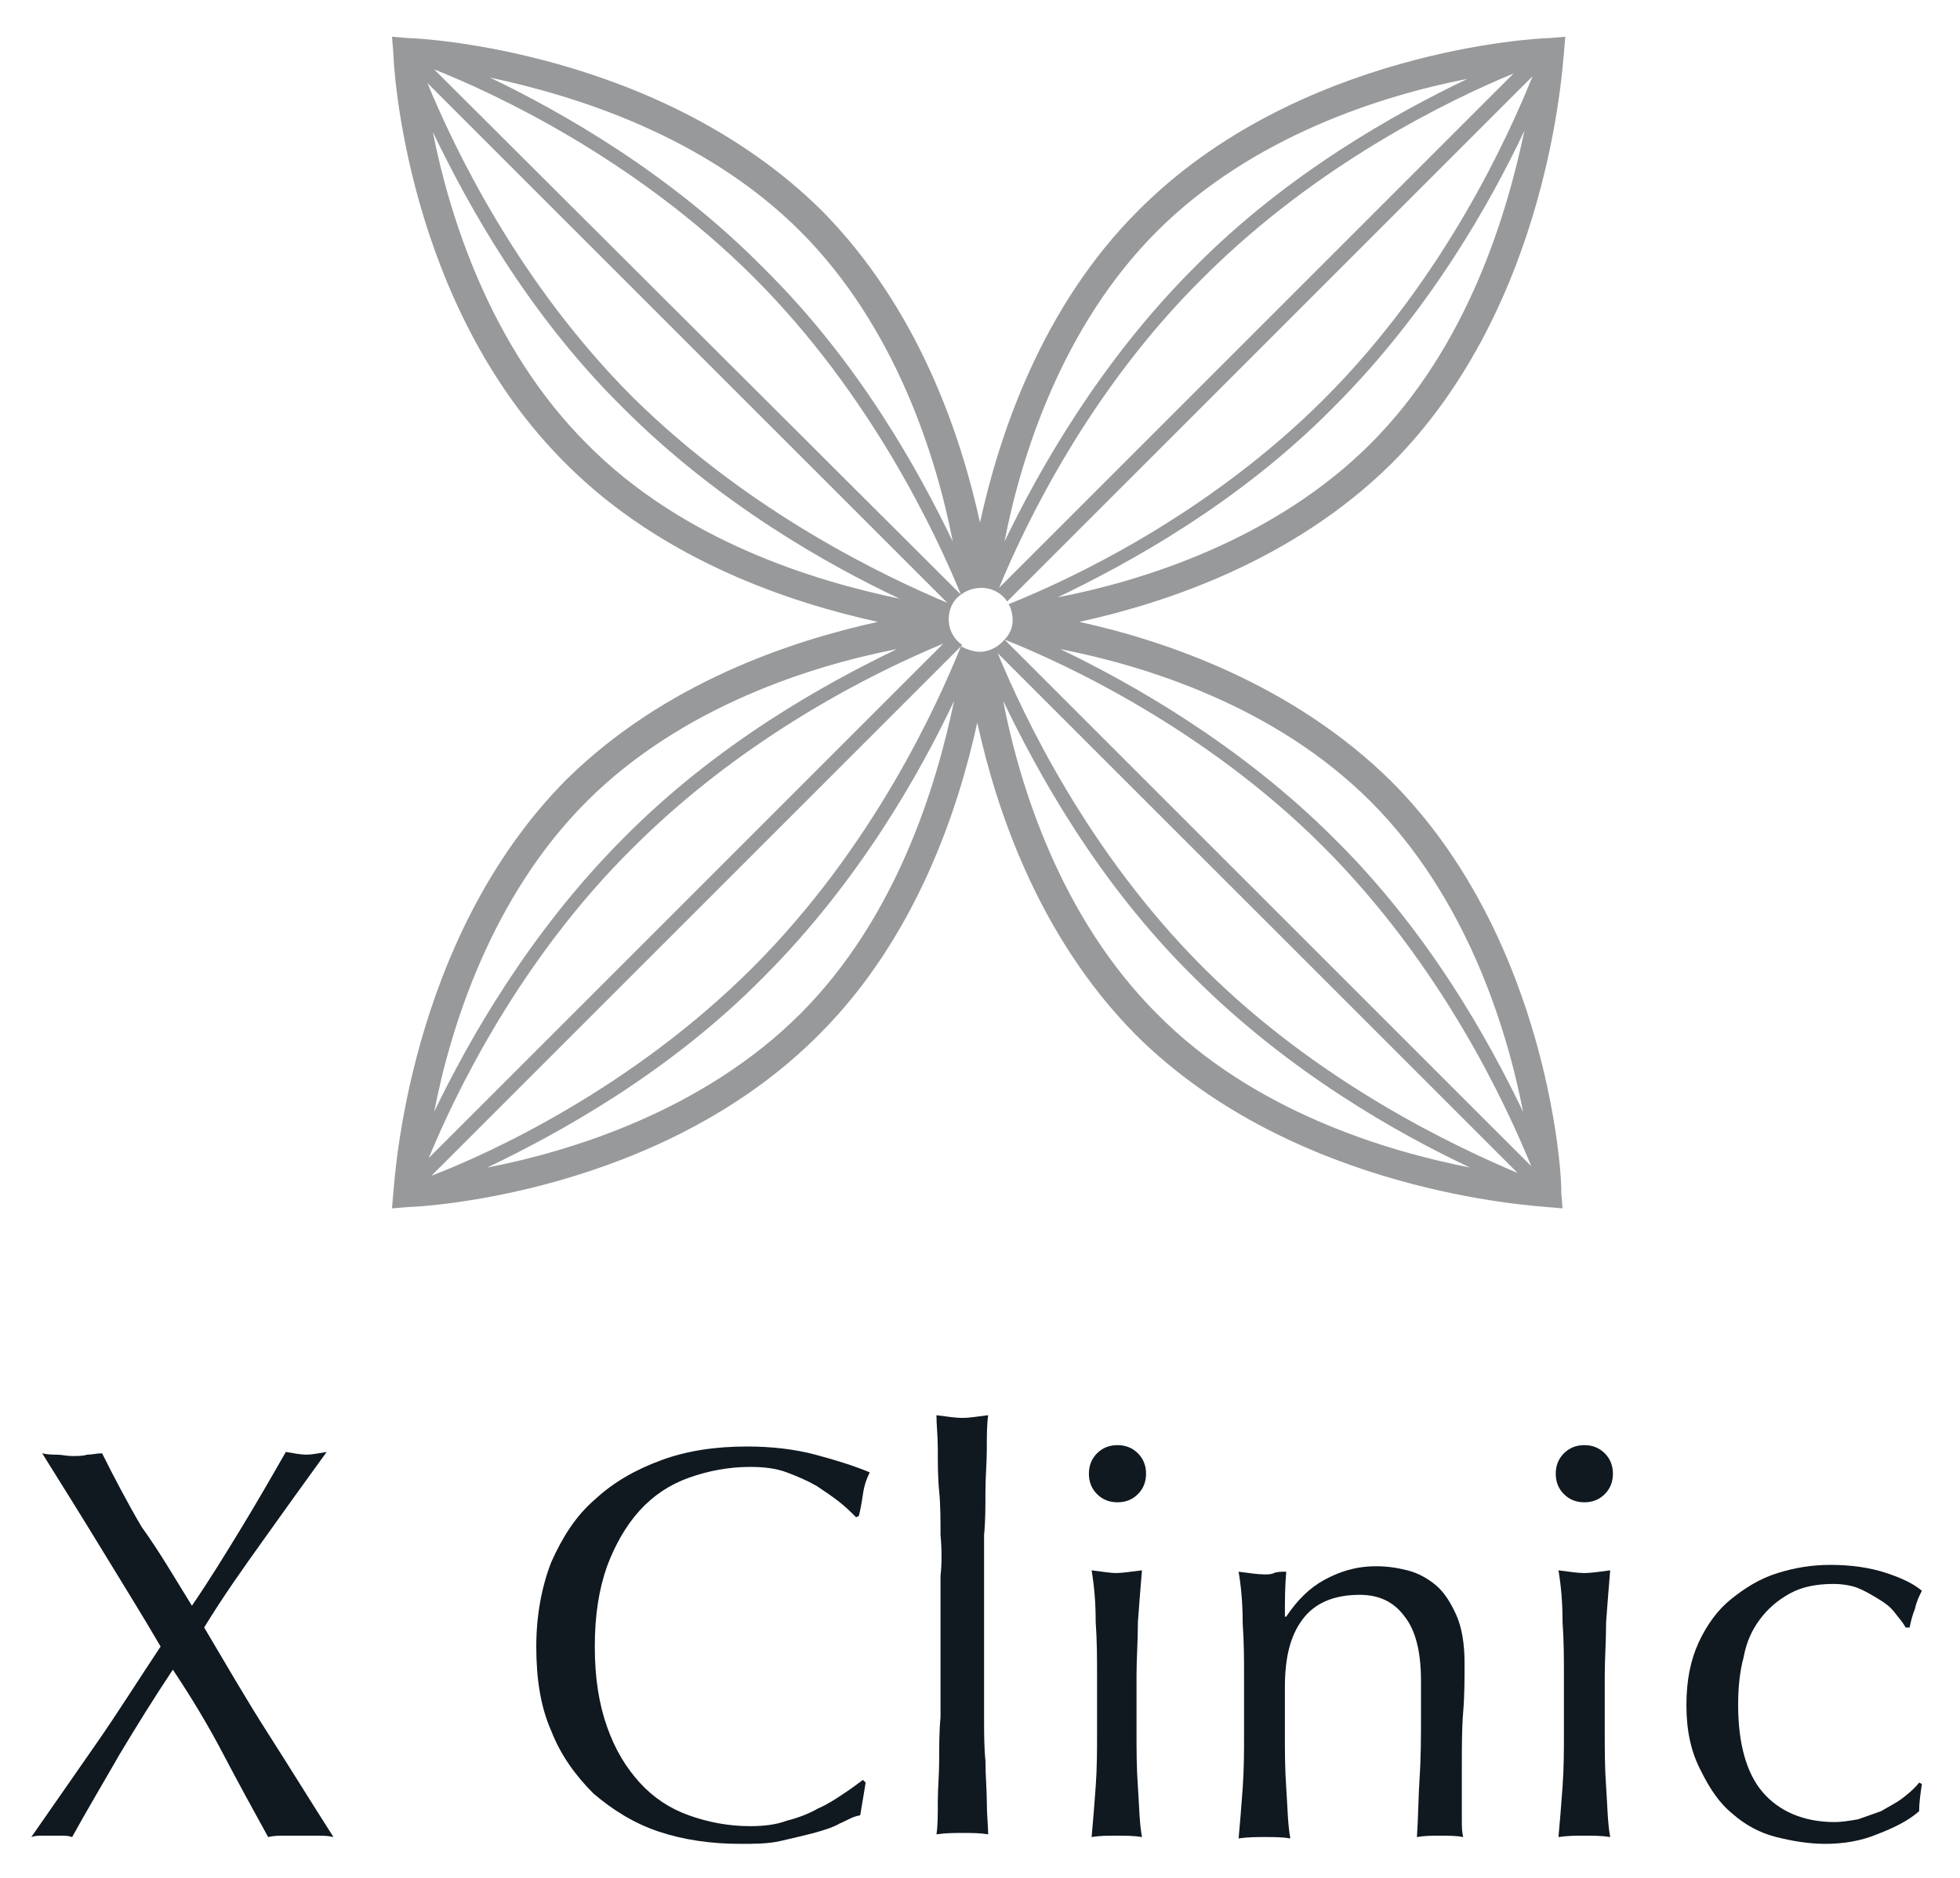
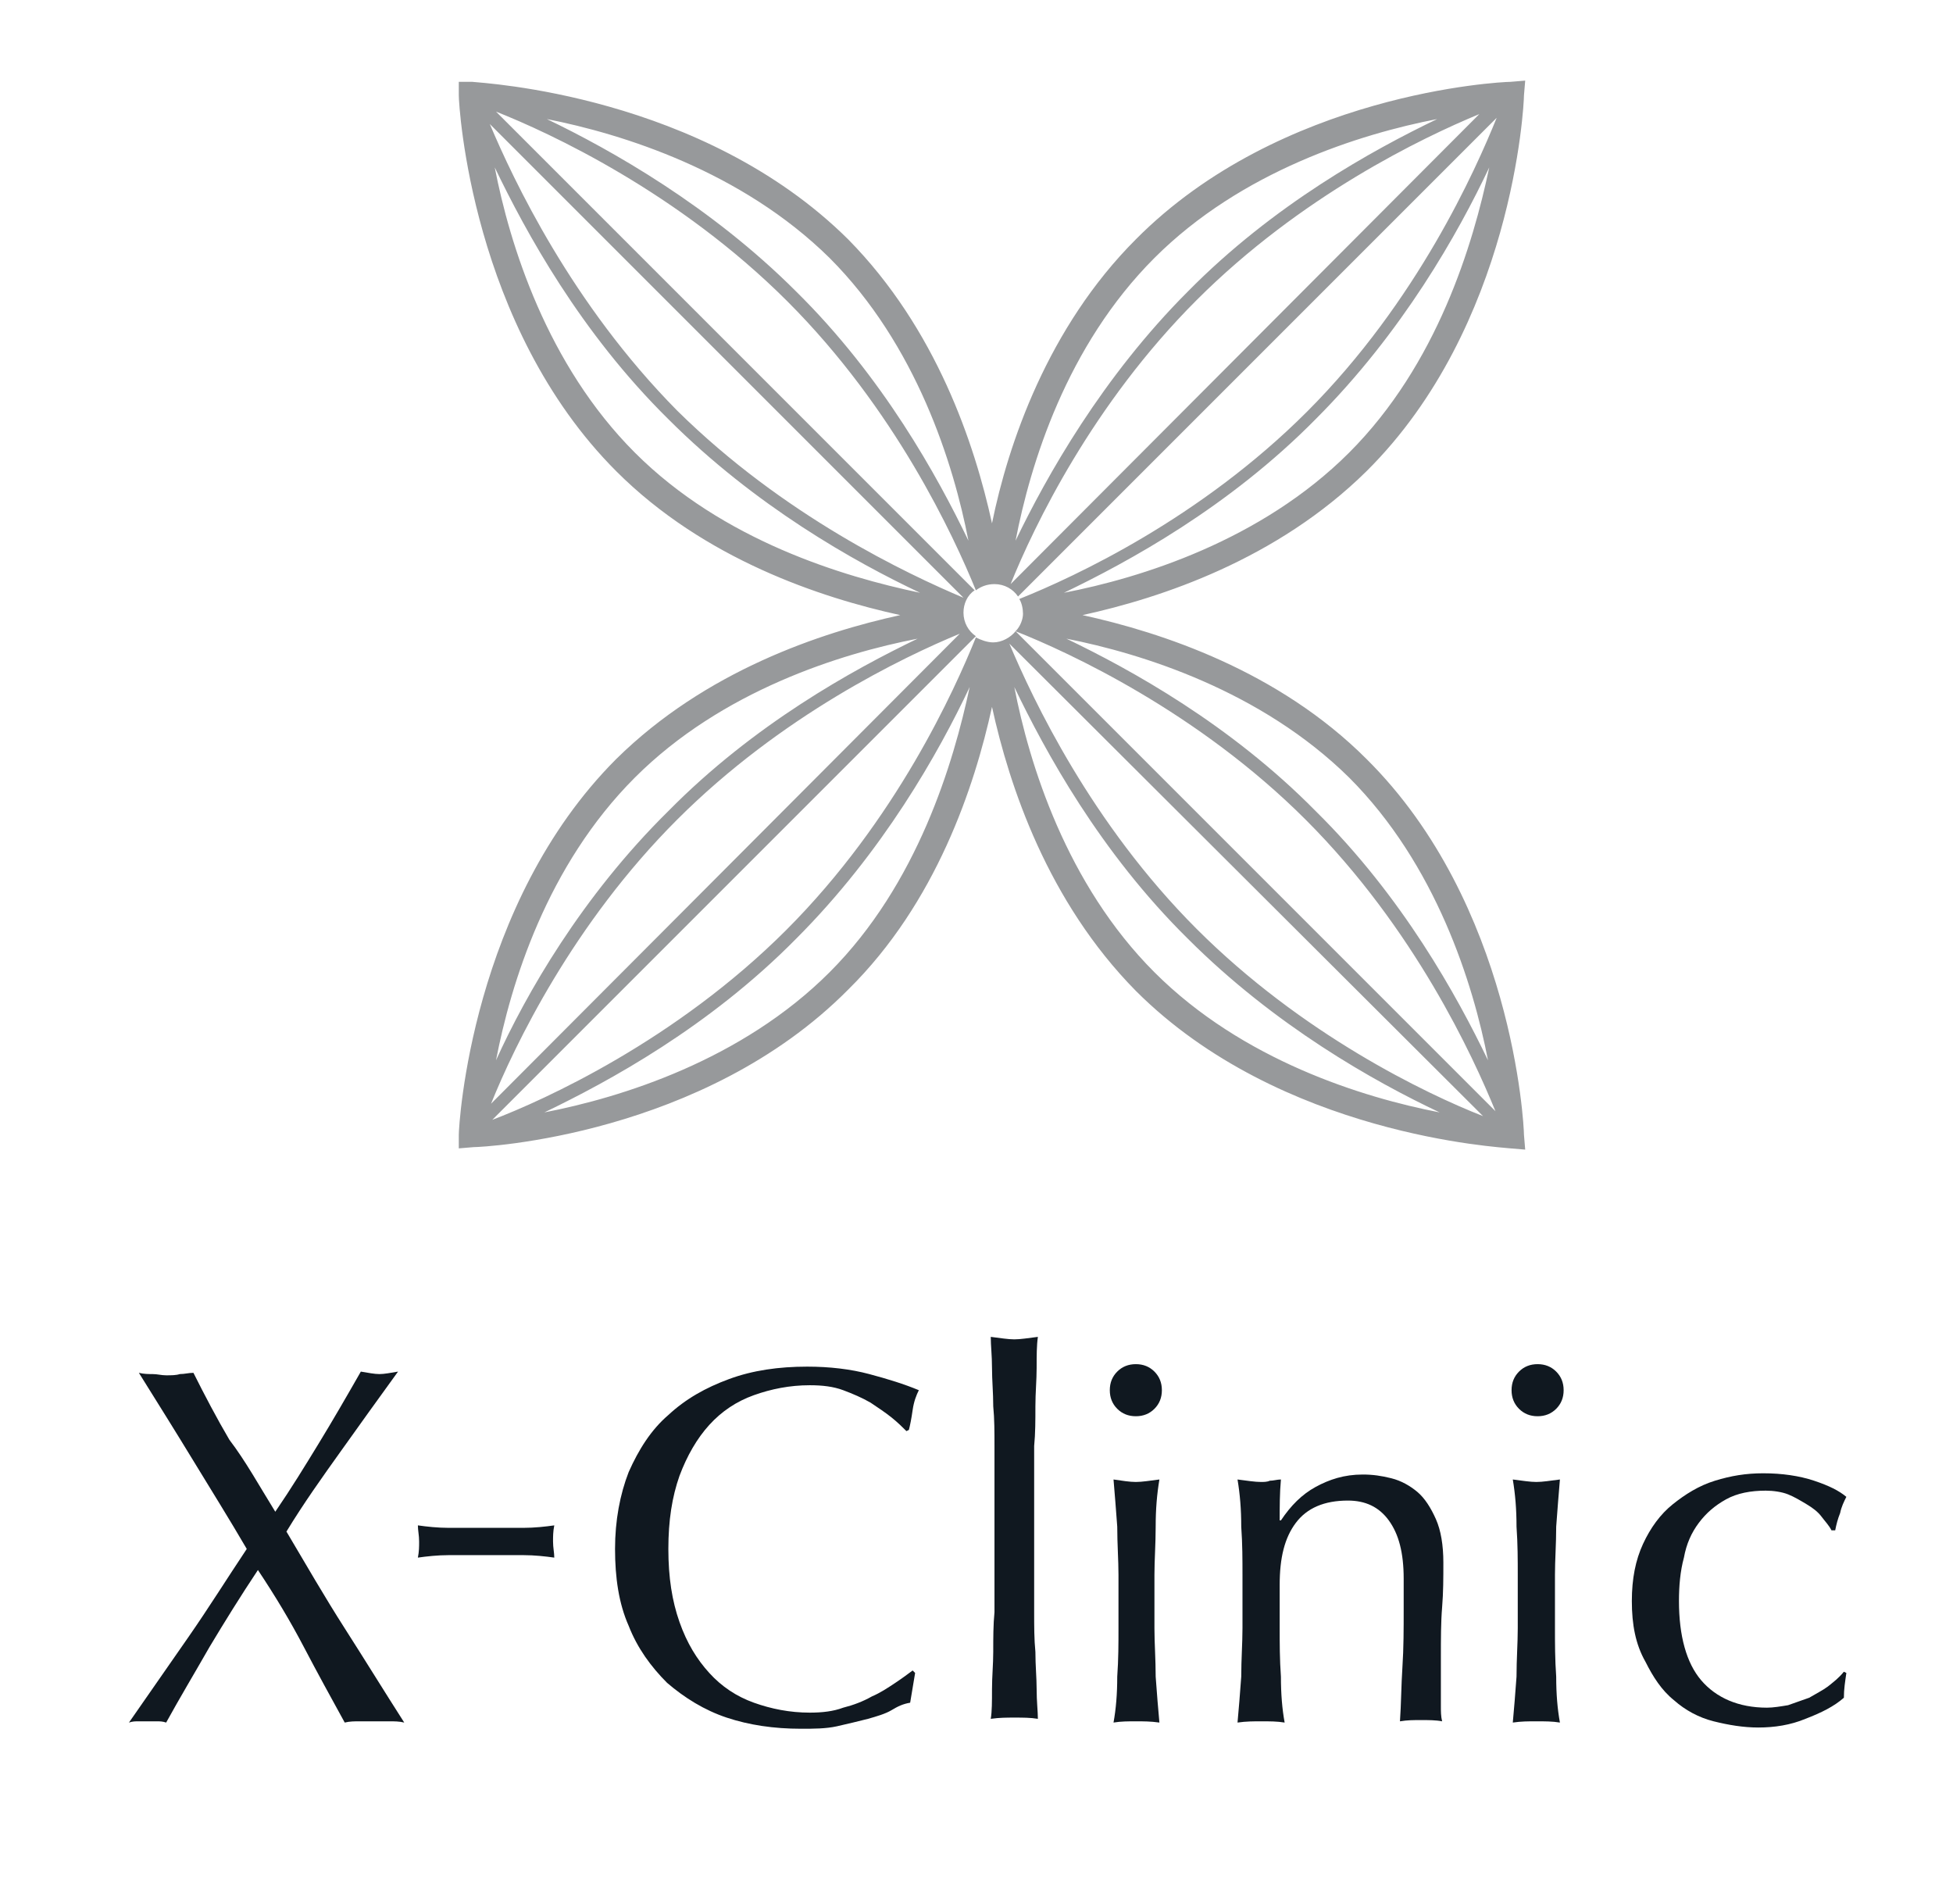
- <svg xmlns="http://www.w3.org/2000/svg" viewBox="0 0 144 138">
+ <svg xmlns="http://www.w3.org/2000/svg" viewBox="0 0 157.5 153.5">
  <style type="text/css">
- 	.st0{fill:#101820;}
- 	.st1{fill:#97999B;}
- </style>
+ 		.st0{fill:#101820;}
+ 		.st1{fill:#97999B;}
+ 	</style>
  <g>
-     <g>
-       <path class="st0" d="M14.1,118c1.3-1.9,2.4-3.7,3.5-5.5c1.1-1.8,2.2-3.7,3.4-5.8c0.6,0.1,1.1,0.2,1.5,0.2    c0.4,0,0.9-0.1,1.5-0.2c-1.6,2.2-3.1,4.3-4.6,6.4c-1.5,2.1-3,4.2-4.4,6.5c1.6,2.7,3.1,5.3,4.7,7.8c1.6,2.5,3.2,5.1,4.8,7.6    c-0.4-0.1-0.8-0.1-1.2-0.1c-0.4,0-0.8,0-1.2,0c-0.4,0-0.8,0-1.2,0c-0.4,0-0.8,0-1.2,0.1c-1.1-2-2.2-4-3.3-6.1    c-1.1-2.1-2.3-4.1-3.7-6.2c-1.4,2.1-2.7,4.2-3.9,6.2c-1.2,2.1-2.4,4.1-3.5,6.1c-0.3-0.1-0.5-0.1-0.8-0.1c-0.3,0-0.5,0-0.7,0    c-0.2,0-0.5,0-0.7,0c-0.3,0-0.5,0-0.8,0.1c1.6-2.3,3.2-4.6,4.8-6.9c1.6-2.3,3.1-4.7,4.7-7.1c-1.4-2.4-2.9-4.8-4.3-7.1    c-1.4-2.3-2.9-4.7-4.4-7.1c0.4,0.1,0.8,0.1,1.1,0.1s0.7,0.1,1.1,0.1c0.4,0,0.8,0,1.1-0.1c0.4,0,0.7-0.1,1.1-0.1    c0.9,1.8,1.9,3.7,2.9,5.4C11.7,114,12.8,115.9,14.1,118z" />
-       <path class="st0" d="M61.7,134c-0.5,0.3-1.2,0.5-1.9,0.7c-0.8,0.2-1.6,0.4-2.5,0.6c-0.9,0.2-1.9,0.2-2.9,0.2    c-2.2,0-4.2-0.3-6-0.9c-1.8-0.6-3.4-1.6-4.8-2.8c-1.3-1.3-2.4-2.8-3.1-4.6c-0.8-1.8-1.1-3.9-1.1-6.2c0-2.3,0.4-4.4,1.1-6.2    c0.8-1.8,1.8-3.4,3.2-4.6c1.4-1.3,3-2.2,4.9-2.9s4-1,6.3-1c1.8,0,3.5,0.2,5,0.6c1.5,0.4,2.8,0.8,4,1.3c-0.2,0.4-0.4,0.9-0.5,1.6    s-0.2,1.2-0.3,1.6l-0.2,0.1c-0.3-0.3-0.7-0.7-1.2-1.1c-0.5-0.4-1.1-0.8-1.7-1.2c-0.7-0.4-1.4-0.7-2.2-1s-1.7-0.4-2.7-0.4    c-1.6,0-3.1,0.3-4.5,0.8c-1.4,0.5-2.6,1.3-3.6,2.4c-1,1.1-1.8,2.5-2.4,4.1c-0.6,1.7-0.9,3.6-0.9,5.9c0,2.3,0.3,4.2,0.9,5.9    c0.6,1.7,1.4,3,2.4,4.1c1,1.1,2.2,1.9,3.6,2.4c1.4,0.5,2.9,0.8,4.5,0.8c1,0,1.9-0.1,2.7-0.4c0.8-0.2,1.6-0.5,2.3-0.9    c0.7-0.3,1.3-0.7,1.9-1.1c0.6-0.4,1-0.7,1.4-1l0.2,0.2l-0.4,2.4C62.6,133.5,62.2,133.8,61.7,134z" />
-       <path class="st0" d="M69.1,112.8c0-1.1,0-2.2-0.1-3.2s-0.1-2.1-0.1-3.1c0-1-0.1-1.8-0.1-2.5    c0.8,0.1,1.4,0.2,1.9,0.2c0.5,0,1.1-0.1,1.9-0.2c-0.1,0.7-0.1,1.5-0.1,2.5c0,1-0.1,2-0.1,3.1c0,1.1,0,2.2-0.1,3.2    c0,1.1,0,2.1,0,3v7.4c0,0.9,0,1.9,0,3c0,1.1,0,2.2,0.1,3.2c0,1.1,0.1,2.1,0.1,3c0,1,0.1,1.8,0.1,2.4c-0.6-0.1-1.2-0.1-1.9-0.1    c-0.6,0-1.2,0-1.9,0.1c0.1-0.6,0.1-1.4,0.1-2.4c0-1,0.1-2,0.1-3s0-2.2,0.1-3.2c0-1.1,0-2.1,0-3v-7.4    C69.2,114.9,69.2,113.9,69.1,112.8z" />
-       <path class="st0" d="M80,108.3c0-0.6,0.2-1.1,0.6-1.5c0.4-0.4,0.9-0.6,1.5-0.6c0.6,0,1.1,0.2,1.5,0.6    c0.4,0.4,0.6,0.9,0.6,1.5c0,0.6-0.2,1.1-0.6,1.5c-0.4,0.4-0.9,0.6-1.5,0.6c-0.6,0-1.1-0.2-1.5-0.6C80.2,109.4,80,108.9,80,108.3z     M80.6,123.1c0-1.2,0-2.5-0.1-3.9c0-1.4-0.1-2.6-0.3-3.8c0.8,0.1,1.4,0.2,1.8,0.2s1.1-0.1,1.9-0.2c-0.1,1.2-0.2,2.4-0.3,3.8    c0,1.4-0.1,2.7-0.1,3.9v4.3c0,1.2,0,2.5,0.1,3.9s0.1,2.6,0.3,3.7c-0.6-0.1-1.2-0.1-1.9-0.1s-1.2,0-1.8,0.1    c0.1-1.1,0.2-2.3,0.3-3.7s0.1-2.7,0.1-3.9V123.1z" />
-       <path class="st0" d="M103.2,118.8c-0.8-1.1-1.9-1.6-3.3-1.6c-1.9,0-3.3,0.6-4.2,1.8s-1.3,2.8-1.3,5v3.5    c0,1.2,0,2.5,0.1,3.9s0.1,2.6,0.3,3.7c-0.6-0.1-1.2-0.1-1.9-0.1c-0.6,0-1.2,0-1.9,0.1c0.1-1.1,0.2-2.3,0.3-3.7s0.1-2.7,0.1-3.9    v-4.3c0-1.2,0-2.5-0.1-3.9c0-1.4-0.1-2.6-0.3-3.8c0.8,0.1,1.4,0.2,1.9,0.2c0.2,0,0.5,0,0.7-0.1s0.6-0.1,0.9-0.1    c-0.1,1.1-0.1,2.2-0.1,3.3h0.1c0.8-1.2,1.7-2.1,2.8-2.7c1.1-0.6,2.3-1,3.8-1c0.8,0,1.5,0.1,2.3,0.3c0.8,0.2,1.5,0.6,2.1,1.1    c0.6,0.5,1.1,1.3,1.5,2.2s0.6,2.1,0.6,3.5c0,1.2,0,2.4-0.1,3.6c-0.1,1.2-0.1,2.6-0.1,4v2.7c0,0.4,0,0.9,0,1.3    c0,0.4,0,0.8,0.1,1.2c-0.5-0.1-1.1-0.1-1.7-0.1c-0.6,0-1.1,0-1.7,0.1c0.1-1.4,0.1-2.9,0.2-4.4c0.1-1.5,0.1-3.1,0.1-4.6v-2.5    C104.4,121.4,104,119.8,103.2,118.8z" />
-       <path class="st0" d="M114.3,108.3c0-0.6,0.2-1.1,0.6-1.5s0.9-0.6,1.5-0.6c0.6,0,1.1,0.2,1.5,0.6    c0.4,0.4,0.6,0.9,0.6,1.5c0,0.6-0.2,1.1-0.6,1.5c-0.4,0.4-0.9,0.6-1.5,0.6c-0.6,0-1.1-0.2-1.5-0.6    C114.5,109.4,114.3,108.9,114.3,108.3z M114.9,123.1c0-1.2,0-2.5-0.1-3.9c0-1.4-0.1-2.6-0.3-3.8c0.8,0.1,1.4,0.2,1.9,0.2    c0.5,0,1.1-0.1,1.9-0.2c-0.1,1.2-0.2,2.4-0.3,3.8c0,1.4-0.1,2.7-0.1,3.9v4.3c0,1.2,0,2.5,0.1,3.9s0.1,2.6,0.3,3.7    c-0.6-0.1-1.2-0.1-1.9-0.1s-1.2,0-1.9,0.1c0.1-1.1,0.2-2.3,0.3-3.7s0.1-2.7,0.1-3.9V123.1z" />
-       <path class="st0" d="M123.9,125.3c0-1.8,0.3-3.3,0.9-4.6c0.6-1.3,1.4-2.4,2.4-3.2c1-0.8,2.1-1.5,3.4-1.9    c1.3-0.4,2.5-0.6,3.9-0.6c1.5,0,2.9,0.2,4.1,0.6c1.2,0.4,2,0.8,2.6,1.3c-0.2,0.4-0.4,0.8-0.5,1.3c-0.2,0.5-0.3,0.9-0.4,1.4h-0.3    c-0.2-0.4-0.5-0.7-0.8-1.1s-0.7-0.7-1.2-1c-0.5-0.3-1-0.6-1.5-0.8c-0.5-0.2-1.2-0.3-1.8-0.3c-1.2,0-2.3,0.2-3.2,0.7    c-0.9,0.5-1.6,1.1-2.2,1.9c-0.6,0.8-1,1.7-1.2,2.8c-0.3,1.1-0.4,2.3-0.4,3.5c0,2.8,0.6,5,1.8,6.4s3,2.2,5.3,2.2    c0.5,0,1.1-0.1,1.7-0.2c0.6-0.2,1.1-0.4,1.7-0.6c0.5-0.3,1.1-0.6,1.5-0.9s0.9-0.7,1.3-1.2l0.2,0.1c-0.1,0.7-0.2,1.3-0.2,2    c-0.8,0.7-1.8,1.2-3.1,1.7c-1.2,0.5-2.5,0.7-3.8,0.7c-1.2,0-2.4-0.2-3.6-0.5c-1.2-0.3-2.3-0.9-3.2-1.7c-1-0.8-1.7-1.9-2.3-3.1    C124.2,128.7,123.9,127.1,123.9,125.3z" />
-     </g>
-     <path class="st1" d="M73.8,47c-0.4,0.5-1.1,0.9-1.8,0.9c-0.5,0-1-0.2-1.4-0.4c-1.7,4.2-6.4,14.7-15.3,23.6   C46.4,80,35.9,84.8,31.7,86.4c0,0,0,0,0,0l39-39c-0.6-0.4-1-1.1-1-1.9c0-0.7,0.3-1.4,0.9-1.8L31.9,5.1c4.3,1.7,14.7,6.5,23.5,15.3   C64,29,68.8,39.3,70.6,43.7c0.4-0.3,0.9-0.5,1.5-0.5c0.8,0,1.5,0.4,1.9,1l38.6-38.6c0,0,0,0,0,0c-1.7,4.2-6.4,14.8-15.3,23.7   c-8.6,8.6-18.7,13.3-23.2,15.1c0.2,0.3,0.3,0.8,0.3,1.2C74.4,46.1,74.2,46.6,73.8,47c4.3,1.7,14.7,6.5,23.4,15.2   c8.8,8.8,13.5,19.1,15.3,23.5L73.8,47z M88.4,71.1C79.9,62.6,75.2,52.6,73.3,48l38.2,38.2C107,84.3,96.9,79.6,88.4,71.1 M85,74.5   c-7.1-7.1-10.1-16.8-11.3-23c2.5,5.2,6.9,13.3,14,20.3c7,7,15,11.5,20.3,14C101.9,84.6,92.1,81.7,85,74.5 M58.8,74.5   c-7.1,7.1-16.8,10.1-23,11.3c5.2-2.5,13.3-6.9,20.3-14c7-7,11.5-15,14-20.3C68.8,57.7,65.9,67.4,58.8,74.5 M46.5,62.3   c8.4-8.4,18.2-13.1,22.8-15L31.5,85.1C33.4,80.5,38.1,70.6,46.5,62.3 M43.1,58.9c7-7,16.6-10,22.8-11.2   c-5.2,2.5-13.2,6.9-20.1,13.9c-6.9,6.9-11.4,14.9-13.9,20.1C33.1,75.5,36.1,65.9,43.1,58.9 M31.4,6.1l38.2,38.2   c-4.5-1.9-14.5-6.6-23.1-15.1C38,20.7,33.3,10.7,31.4,6.1 M43.1,32.6C36,25.5,33,15.8,31.8,9.7c2.5,5.2,6.9,13.3,14,20.3   c7,7,15,11.5,20.3,14C59.9,42.7,50.2,39.8,43.1,32.6 M58.8,17c7,7,10,16.6,11.2,22.8c-2.5-5.2-6.9-13.2-13.9-20.1   C49.2,12.7,41.2,8.2,36,5.7C42.1,7,51.7,9.9,58.8,17 M88.4,20.4c8.4-8.4,18.2-13.1,22.8-15L73.4,43.2C75.3,38.6,80,28.7,88.4,20.4    M85,17c7-7,16.6-10,22.8-11.2c-5.2,2.5-13.2,6.9-20.1,13.9c-6.9,6.9-11.4,14.9-13.9,20.1C75,33.6,78,24,85,17 M100.7,32.6   c-7.1,7.1-16.8,10.1-23,11.3c5.2-2.5,13.3-6.9,20.3-14c7-7,11.5-15,14-20.3C110.7,15.8,107.8,25.5,100.7,32.6 M100.7,58.9   c7,7,10,16.6,11.2,22.8c-2.5-5.2-6.9-13.2-13.9-20.1c-6.9-6.9-14.9-11.4-20.1-13.9C84,48.9,93.6,51.8,100.7,58.9 M102.2,57.4   C95,50.3,85.7,47.1,79.3,45.7c6.4-1.4,15.7-4.5,22.9-11.6c11.7-11.7,12.6-29.5,12.7-30.2l0.1-1.2l-1.2,0.1   c-0.8,0-18.5,0.9-30.2,12.7c-7.1,7.1-10.2,16.5-11.6,22.9c-1.4-6.4-4.5-15.7-11.6-22.9C48.5,3.7,30.8,2.8,30,2.8l-1.2-0.1l0.1,1.2   c0,0.8,0.9,18.5,12.7,30.2c7.1,7.1,16.5,10.2,22.9,11.6c-6.4,1.4-15.7,4.5-22.9,11.6C29.9,69.1,29,86.9,28.9,87.6l-0.1,1.2l1.2-0.1   c0.8,0,18.5-0.9,30.2-12.7c7.1-7.1,10.2-16.5,11.6-22.9c1.4,6.4,4.5,15.7,11.6,22.9c11.7,11.7,29.5,12.6,30.2,12.7l1.2,0.1   l-0.1-1.2C114.8,86.9,113.9,69.1,102.2,57.4" />
+     <path class="st0" d="M22.2,121.9c1.3-1.9,2.4-3.7,3.5-5.5c1.1-1.8,2.2-3.7,3.4-5.8c0.6,0.1,1.1,0.2,1.5,0.2c0.4,0,0.9-0.1,1.5-0.2c-1.6,2.2-3.1,4.3-4.6,6.4c-1.5,2.1-3,4.2-4.4,6.5c1.6,2.7,3.1,5.3,4.7,7.8c1.6,2.5,3.2,5.1,4.8,7.6c-0.4-0.1-0.8-0.1-1.2-0.1c-0.4,0-0.8,0-1.2,0c-0.4,0-0.8,0-1.2,0c-0.4,0-0.8,0-1.2,0.1c-1.1-2-2.2-4-3.3-6.1c-1.1-2.1-2.3-4.1-3.7-6.2c-1.4,2.1-2.7,4.2-3.9,6.2c-1.2,2.1-2.4,4.1-3.5,6.1c-0.3-0.1-0.5-0.1-0.8-0.1c-0.3,0-0.5,0-0.7,0c-0.2,0-0.5,0-0.7,0c-0.3,0-0.5,0-0.8,0.1c1.6-2.3,3.2-4.6,4.8-6.9c1.6-2.3,3.1-4.7,4.7-7.1c-1.4-2.4-2.9-4.8-4.3-7.1c-1.4-2.3-2.9-4.7-4.4-7.1c0.4,0.1,0.8,0.1,1.1,0.1c0.4,0,0.7,0.1,1.1,0.1c0.4,0,0.8,0,1.1-0.1c0.4,0,0.7-0.1,1.1-0.1c0.9,1.8,1.9,3.7,2.9,5.4C19.8,117.8,20.9,119.8,22.2,121.9z" />
+     <path class="st0" d="M71.9,137.9c-0.5,0.3-1.2,0.5-1.9,0.7c-0.8,0.2-1.6,0.4-2.5,0.6c-0.9,0.2-1.9,0.2-2.9,0.2c-2.2,0-4.2-0.3-6-0.9c-1.8-0.6-3.4-1.6-4.8-2.8c-1.3-1.3-2.4-2.8-3.1-4.6c-0.8-1.8-1.1-3.9-1.1-6.2c0-2.3,0.4-4.4,1.1-6.2c0.8-1.8,1.8-3.4,3.2-4.6c1.4-1.3,3-2.2,4.9-2.9c1.9-0.7,4-1,6.3-1c1.8,0,3.5,0.2,5,0.6c1.5,0.4,2.8,0.8,4,1.3c-0.2,0.4-0.4,0.9-0.5,1.6c-0.1,0.7-0.2,1.2-0.3,1.6l-0.2,0.1c-0.3-0.3-0.7-0.7-1.2-1.1c-0.5-0.4-1.1-0.8-1.7-1.2c-0.7-0.4-1.4-0.7-2.2-1c-0.8-0.3-1.7-0.4-2.7-0.4c-1.6,0-3.1,0.3-4.5,0.8c-1.4,0.5-2.6,1.3-3.6,2.4c-1,1.1-1.8,2.5-2.4,4.1c-0.6,1.7-0.9,3.6-0.9,5.9c0,2.3,0.3,4.2,0.9,5.9c0.6,1.7,1.4,3,2.4,4.1c1,1.1,2.2,1.9,3.6,2.4c1.4,0.5,2.9,0.8,4.5,0.8c1,0,1.9-0.1,2.7-0.4c0.8-0.2,1.6-0.5,2.3-0.9c0.7-0.3,1.3-0.7,1.9-1.1c0.6-0.4,1-0.7,1.4-1l0.2,0.2l-0.4,2.4C72.8,137.4,72.4,137.6,71.9,137.9z" />
+     <path class="st0" d="M80.2,116.6c0-1.1,0-2.2-0.1-3.2c0-1.1-0.1-2.1-0.1-3.1c0-1-0.1-1.8-0.1-2.5c0.8,0.1,1.4,0.2,1.9,0.2c0.5,0,1.1-0.1,1.9-0.2c-0.1,0.7-0.1,1.5-0.1,2.5c0,1-0.1,2-0.1,3.1c0,1.1,0,2.2-0.1,3.2c0,1.1,0,2.1,0,3v7.4c0,0.9,0,1.9,0,3c0,1.1,0,2.2,0.1,3.2c0,1.1,0.1,2.1,0.1,3c0,1,0.1,1.8,0.1,2.4c-0.6-0.1-1.2-0.1-1.9-0.1c-0.6,0-1.2,0-1.9,0.1c0.1-0.6,0.1-1.4,0.1-2.4c0-1,0.1-2,0.1-3c0-1.1,0-2.2,0.1-3.2c0-1.1,0-2.1,0-3v-7.4C80.2,118.7,80.2,117.7,80.2,116.6z" />
+     <path class="st0" d="M91.6,114.2c0.6,0,1.1-0.2,1.5-0.6c0.4-0.4,0.6-0.9,0.6-1.5c0-0.6-0.2-1.1-0.6-1.5c-0.4-0.4-0.9-0.6-1.5-0.6c-0.6,0-1.1,0.2-1.5,0.6c-0.4,0.4-0.6,0.9-0.6,1.5c0,0.6,0.2,1.1,0.6,1.5C90.5,114,91,114.2,91.6,114.2z" />
+     <path class="st0" d="M93.2,123.1c0-1.4,0.1-2.6,0.3-3.8c-0.8,0.1-1.4,0.2-1.9,0.2c-0.5,0-1.1-0.1-1.8-0.2c0.1,1.2,0.2,2.4,0.3,3.8c0,1.4,0.1,2.7,0.1,3.9v4.3c0,1.2,0,2.5-0.1,3.9c0,1.4-0.1,2.6-0.3,3.7c0.6-0.1,1.2-0.1,1.8-0.1s1.2,0,1.9,0.1c-0.1-1.1-0.2-2.3-0.3-3.7c0-1.4-0.1-2.7-0.1-3.9V127C93.1,125.8,93.2,124.5,93.2,123.1z" />
+     <path class="st0" d="M112,122.6c-0.8-1.1-1.9-1.6-3.3-1.6c-1.9,0-3.3,0.6-4.2,1.8c-0.9,1.2-1.3,2.8-1.3,5v3.5c0,1.2,0,2.5,0.1,3.9c0,1.4,0.1,2.6,0.3,3.7c-0.6-0.1-1.2-0.1-1.9-0.1c-0.6,0-1.2,0-1.9,0.1c0.1-1.1,0.2-2.3,0.3-3.7c0-1.4,0.1-2.7,0.1-3.9V127c0-1.2,0-2.5-0.1-3.9c0-1.4-0.1-2.6-0.3-3.8c0.8,0.1,1.4,0.2,1.9,0.2c0.2,0,0.5,0,0.7-0.1c0.3,0,0.6-0.1,0.9-0.1c-0.1,1.1-0.1,2.2-0.1,3.3h0.1c0.8-1.2,1.7-2.1,2.8-2.7c1.1-0.6,2.3-1,3.8-1c0.8,0,1.5,0.1,2.3,0.3c0.8,0.2,1.5,0.6,2.1,1.1c0.6,0.5,1.1,1.3,1.5,2.2c0.4,0.9,0.6,2.1,0.6,3.5c0,1.2,0,2.4-0.1,3.6c-0.1,1.2-0.1,2.6-0.1,4v2.7c0,0.4,0,0.9,0,1.3c0,0.4,0,0.8,0.1,1.2c-0.5-0.1-1.1-0.1-1.7-0.1c-0.6,0-1.1,0-1.7,0.1c0.1-1.4,0.1-2.9,0.2-4.4c0.1-1.5,0.1-3.1,0.1-4.6v-2.5C113.2,125.2,112.8,123.7,112,122.6z" />
+     <path class="st0" d="M121.9,112.1c0-0.6,0.2-1.1,0.6-1.5c0.4-0.4,0.9-0.6,1.5-0.6c0.6,0,1.1,0.2,1.5,0.6c0.4,0.4,0.6,0.9,0.6,1.5c0,0.6-0.2,1.1-0.6,1.5c-0.4,0.4-0.9,0.6-1.5,0.6c-0.6,0-1.1-0.2-1.5-0.6C122.1,113.2,121.9,112.7,121.9,112.1z M122.4,127c0-1.2,0-2.5-0.1-3.9c0-1.4-0.1-2.6-0.3-3.8c0.8,0.1,1.4,0.2,1.9,0.2c0.5,0,1.1-0.1,1.9-0.2c-0.1,1.2-0.2,2.4-0.3,3.8c0,1.4-0.1,2.7-0.1,3.9v4.3c0,1.2,0,2.5,0.1,3.9c0,1.4,0.1,2.6,0.3,3.7c-0.6-0.1-1.2-0.1-1.9-0.1s-1.2,0-1.9,0.1c0.1-1.1,0.2-2.3,0.3-3.7c0-1.4,0.1-2.7,0.1-3.9V127z" />
+     <path class="st0" d="M131.6,129.1c0-1.8,0.3-3.3,0.9-4.6c0.6-1.3,1.4-2.4,2.4-3.2c1-0.8,2.1-1.5,3.4-1.9c1.3-0.4,2.5-0.6,3.9-0.6c1.5,0,2.9,0.2,4.1,0.6c1.2,0.4,2,0.8,2.6,1.3c-0.2,0.4-0.4,0.8-0.5,1.3c-0.2,0.5-0.3,0.9-0.4,1.4h-0.3c-0.2-0.4-0.5-0.7-0.8-1.1s-0.7-0.7-1.2-1c-0.5-0.3-1-0.6-1.5-0.8c-0.5-0.2-1.2-0.3-1.8-0.3c-1.2,0-2.3,0.2-3.2,0.7c-0.9,0.5-1.6,1.1-2.2,1.9c-0.6,0.8-1,1.7-1.2,2.8c-0.3,1.1-0.4,2.3-0.4,3.5c0,2.8,0.6,5,1.8,6.4c1.2,1.4,3,2.2,5.3,2.2c0.5,0,1.1-0.1,1.7-0.2c0.6-0.2,1.1-0.4,1.7-0.6c0.5-0.3,1.1-0.6,1.5-0.9c0.5-0.4,0.9-0.7,1.3-1.2l0.2,0.1c-0.1,0.7-0.2,1.3-0.2,2c-0.8,0.7-1.8,1.2-3.1,1.7c-1.2,0.5-2.5,0.7-3.8,0.7c-1.2,0-2.4-0.2-3.6-0.5c-1.2-0.3-2.3-0.9-3.2-1.7c-1-0.8-1.7-1.9-2.3-3.1C131.9,132.6,131.6,131,131.6,129.1z" />
+     <path class="st0" d="M39.2,125.4c0.6,0,2.3,0,3,0c0.9,0,1.8,0.1,2.5,0.2c0-0.4-0.1-0.8-0.1-1.3c0-0.4,0-0.8,0.1-1.3c-0.7,0.1-1.6,0.2-2.5,0.2c-0.7,0-2.3,0-3,0c-0.6,0-2.3,0-3,0c-0.9,0-1.8-0.1-2.5-0.2c0,0.4,0.1,0.8,0.1,1.3c0,0.4,0,0.8-0.1,1.3c0.7-0.1,1.6-0.2,2.5-0.2C36.9,125.4,38.6,125.4,39.2,125.4z" />
+     <path class="st1" d="M81.9,50.9c-0.4,0.5-1.1,0.9-1.8,0.9c-0.5,0-1-0.2-1.4-0.4c-1.7,4.2-6.4,14.7-15.3,23.6c-8.9,8.9-19.5,13.7-23.7,15.3c0,0,0,0,0,0l39-39c-0.6-0.4-1-1.1-1-1.9c0-0.7,0.3-1.4,0.9-1.8L40,9c4.3,1.7,14.7,6.5,23.5,15.3c8.7,8.7,13.4,18.9,15.2,23.3c0.4-0.3,0.9-0.5,1.5-0.5c0.8,0,1.5,0.4,1.9,1l38.6-38.6c0,0,0,0,0,0c-1.7,4.2-6.4,14.8-15.3,23.7c-8.6,8.6-18.7,13.3-23.2,15.1c0.2,0.3,0.3,0.8,0.3,1.2C82.5,49.9,82.3,50.5,81.9,50.9c4.3,1.7,14.7,6.5,23.4,15.2c8.8,8.8,13.5,19.1,15.3,23.5L81.9,50.9z M96.5,74.9C88,66.4,83.3,56.4,81.4,51.9L119.6,90C115,88.2,105,83.4,96.5,74.9 M93.1,78.4C86,71.3,83,61.6,81.8,55.4c2.5,5.2,6.9,13.3,14,20.3c7,7,15,11.5,20.3,14C109.9,88.5,100.2,85.5,93.1,78.4 M66.9,78.4c-7.1,7.1-16.8,10.1-23,11.3c5.2-2.5,13.3-6.9,20.3-14c7-7,11.5-15,14-20.3C76.9,61.5,74,71.3,66.9,78.4 M54.6,66.1c8.4-8.4,18.2-13.1,22.8-15L39.6,89C41.5,84.3,46.2,74.5,54.6,66.1 M51.2,62.7c7-7,16.6-10,22.8-11.2c-5.2,2.5-13.2,6.9-20.1,13.9C46.9,72.3,42.4,80.2,40,85.5C41.2,79.3,44.1,69.8,51.2,62.7 M39.5,10l38.2,38.2c-4.5-1.9-14.5-6.6-23.1-15.1C46.1,24.5,41.4,14.5,39.5,10 M51.2,36.5c-7.1-7.1-10.1-16.8-11.3-23c2.5,5.2,6.9,13.3,14,20.3c7,7,15,11.5,20.3,14C68,46.5,58.3,43.6,51.2,36.5 M66.9,20.8c7,7,10,16.6,11.2,22.8c-2.5-5.2-6.9-13.2-13.9-20.1c-6.9-6.9-14.9-11.4-20.1-13.9C50.2,10.8,59.8,13.8,66.9,20.8 M96.5,24.2c8.4-8.4,18.2-13.1,22.8-15L81.5,47.1C83.4,42.4,88.1,32.6,96.5,24.2 M93.1,20.8c7-7,16.6-10,22.8-11.2c-5.2,2.5-13.2,6.9-20.1,13.9c-6.9,6.9-11.4,14.9-13.9,20.1C83.1,37.4,86,27.9,93.1,20.8 M108.8,36.5c-7.1,7.1-16.8,10.1-23,11.3c5.2-2.5,13.3-6.9,20.3-14c7-7,11.5-15,14-20.3C118.8,19.7,115.9,29.4,108.8,36.5 M108.8,62.7c7,7,10,16.6,11.2,22.8c-2.5-5.2-6.9-13.2-13.9-20.1C99.2,58.4,91.2,54,86,51.5C92.1,52.7,101.7,55.7,108.8,62.7 M110.2,61.2c-7.1-7.1-16.5-10.2-22.9-11.6c6.4-1.4,15.7-4.5,22.9-11.6C122,26.3,122.9,8.5,122.9,7.7l0.1-1.2l-1.2,0.1c-0.8,0-18.5,0.9-30.2,12.7C84.5,26.4,81.3,35.8,80,42.2c-1.4-6.4-4.5-15.7-11.6-22.9C56.6,7.6,38.9,6.7,38.1,6.6L37,6.6L37,7.7C37,8.5,38,26.3,49.7,38c7.1,7.1,16.5,10.2,22.9,11.6c-6.4,1.4-15.7,4.5-22.9,11.6C38,72.9,37,90.7,37,91.5L37,92.6l1.2-0.1c0.8,0,18.5-0.9,30.2-12.7C75.5,72.8,78.6,63.4,80,57c1.4,6.4,4.5,15.7,11.6,22.9c11.7,11.7,29.5,12.6,30.2,12.7l1.2,0.1l-0.1-1.2C122.9,90.7,122,72.9,110.2,61.2" />
  </g>
</svg>
